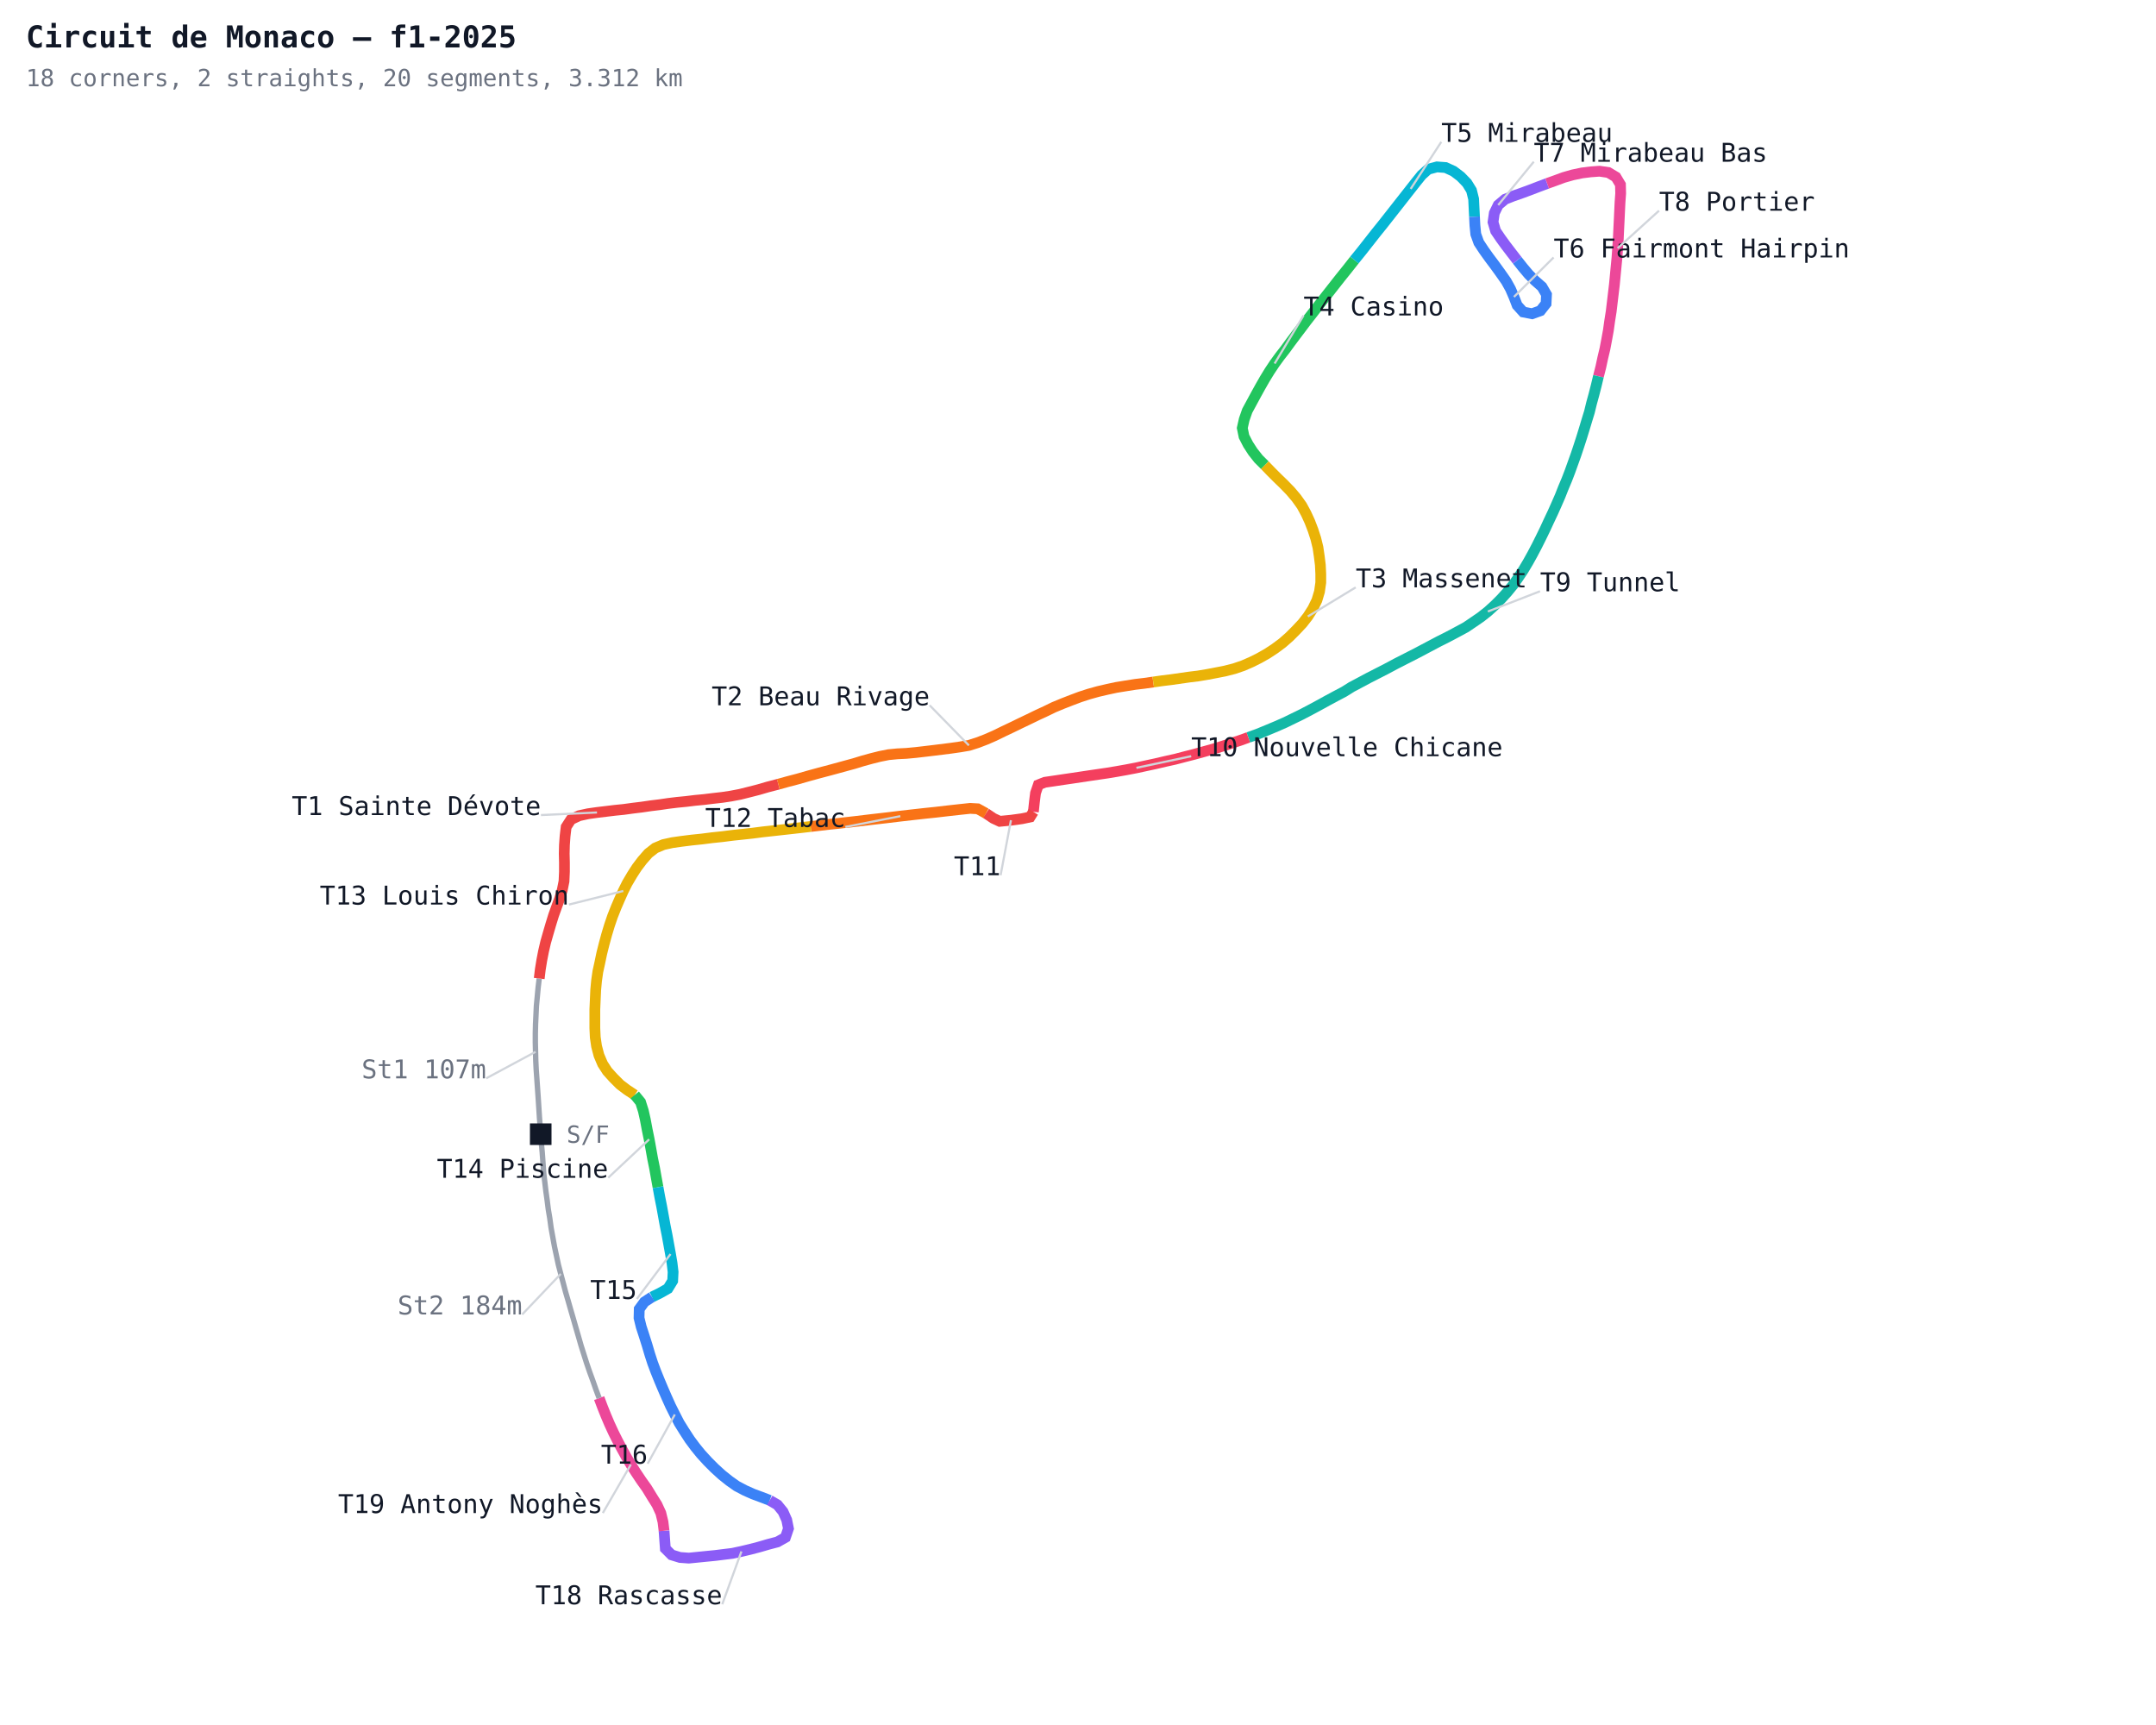
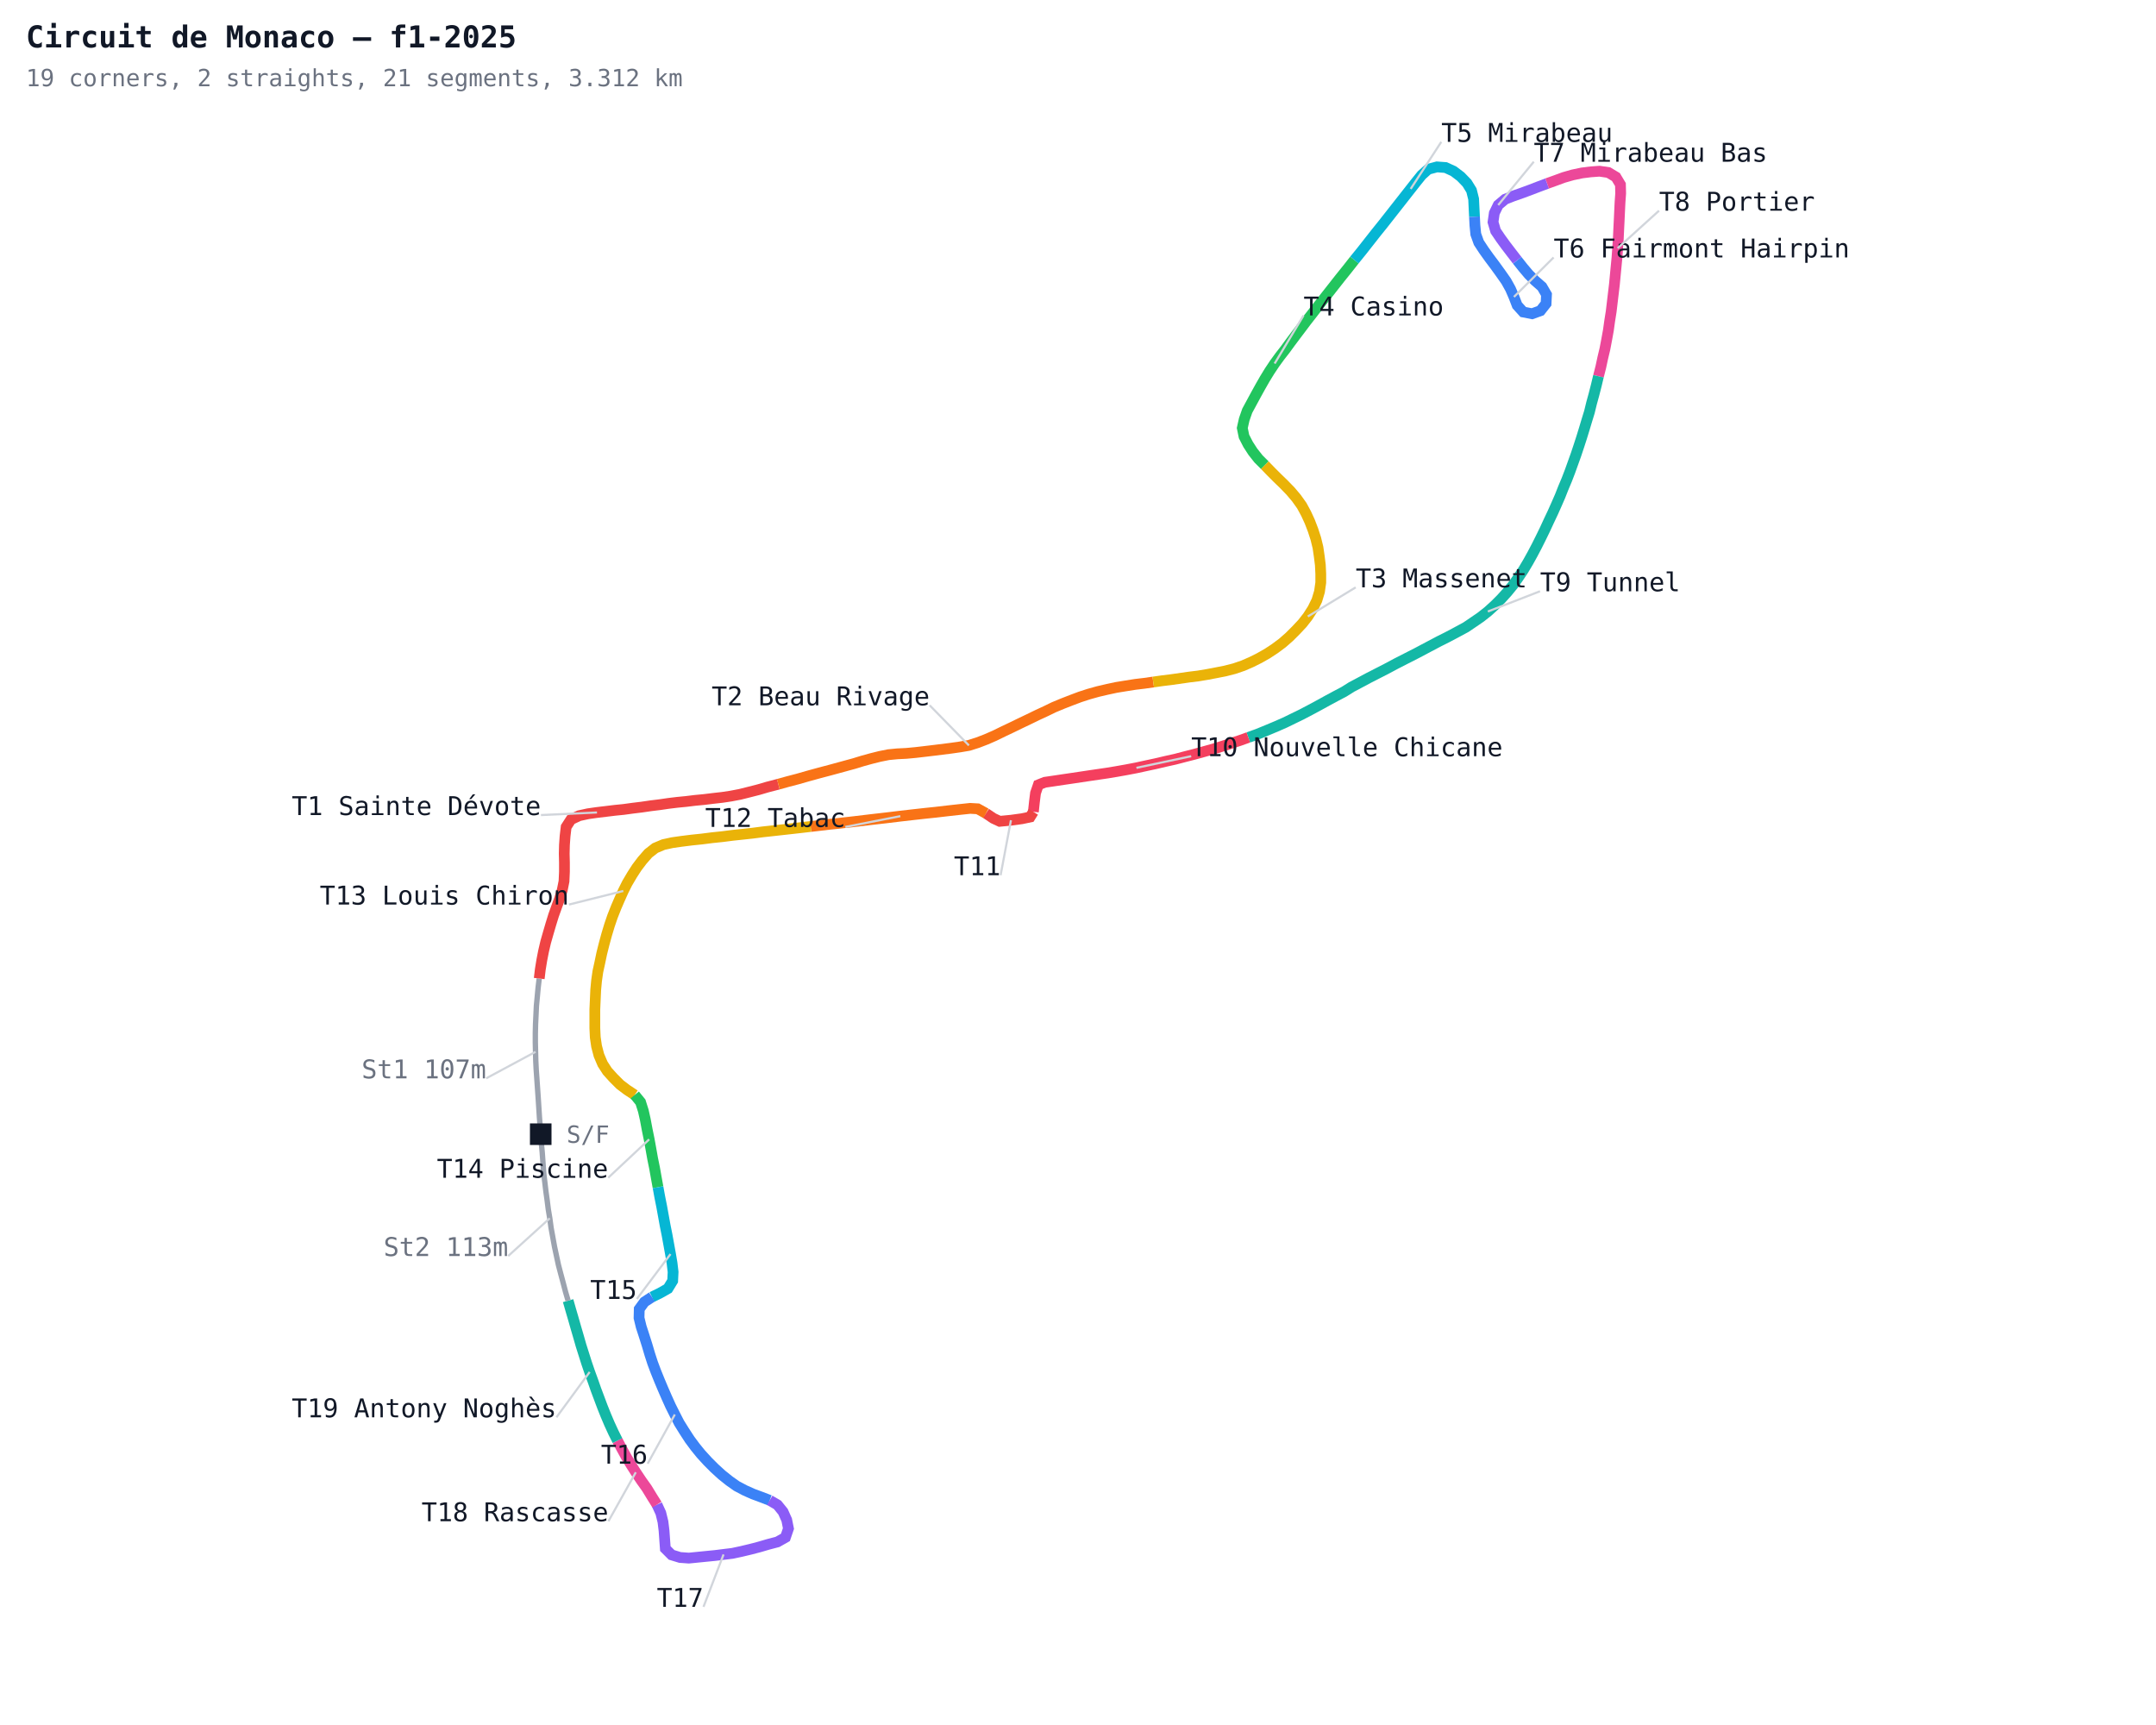
<svg xmlns="http://www.w3.org/2000/svg" width="1000" height="800" viewBox="0 0 1000 800">
  <defs>
    <style>
      .name { font-family: monospace; font-size: 12px; }
      .sector { font-family: monospace; font-size: 12px; fill: #7c3aed; font-weight: bold; }
      .title { font-family: monospace; font-size: 14px; fill: #111827; font-weight: bold; }
      .sub { font-family: monospace; font-size: 11px; fill: #6b7280; }
    </style>
  </defs>
  <rect width="1000" height="800" fill="#ffffff" />
  <polyline fill="none" stroke="#9ca3af" stroke-width="2.5" points="250.8,526.0 250.5,522.1 250.2,518.1 249.9,513.4 249.6,508.8 249.3,504.5 249.0,500.2 248.7,496.0 248.5,491.9 248.4,487.8 248.3,483.5 248.3,479.2 248.4,475.0 248.6,470.8 248.8,466.5 249.2,462.3 249.6,458.0 250.1,453.8" />
  <polyline fill="none" stroke="#ef4444" stroke-width="5" points="250.1,453.8 250.6,449.6 251.3,445.3 252.1,441.2 253.1,436.9 254.3,432.7 255.5,428.6 256.8,424.4 258.2,420.5 259.6,416.7 260.8,412.7 261.6,408.7 261.8,404.3 261.8,400.0 261.7,395.9 261.8,391.9 262.1,387.7 262.6,383.5 264.8,380.1 268.6,378.3 272.7,377.4 276.9,376.8 281.1,376.3 285.2,375.8 289.2,375.4 293.6,374.8 297.7,374.3 301.8,373.7 305.9,373.2 310.0,372.6 314.1,372.1 318.2,371.7 322.3,371.2 326.5,370.8 330.6,370.3 335.0,369.8 339.0,369.2 343.2,368.4 347.6,367.3 351.9,366.2 356.0,365.0 361.0,363.7" />
  <polyline fill="none" stroke="#f97316" stroke-width="5" points="361.0,363.7 365.3,362.5 369.9,361.3 374.8,359.9 379.9,358.5 385.2,357.1 390.7,355.6 396.2,354.1 400.1,352.9 404.1,351.8 408.1,350.8 412.1,350.0 416.2,349.6 420.3,349.4 424.6,349.0 428.9,348.5 433.1,348.0 437.1,347.5 441.1,347.0 445.3,346.4 449.4,345.7 453.5,344.4 457.4,342.9 461.3,341.2 465.4,339.2 469.2,337.4 473.1,335.5 477.3,333.5 481.2,331.6 485.1,329.8 488.8,328.0 492.9,326.3 497.0,324.7 501.0,323.2 505.0,321.9 509.3,320.7 513.6,319.7 517.8,318.8 522.1,318.1 526.5,317.4 530.7,316.9 534.9,316.3" />
  <polyline fill="none" stroke="#eab308" stroke-width="5" points="534.9,316.3 539.1,315.7 543.2,315.2 547.4,314.6 551.6,314.0 555.7,313.5 559.9,312.8 564.1,312.0 568.2,311.2 572.5,310.1 576.6,308.7 580.5,307.0 584.1,305.2 587.8,303.1 591.3,300.8 594.8,298.2 598.0,295.4 601.1,292.3 604.1,289.1 606.6,285.9 608.9,282.3 610.8,278.4 612.0,274.4 612.6,270.2 612.6,266.1 612.4,262.0 611.9,258.0 611.3,253.9 610.3,249.8 609.0,245.8 607.5,241.9 605.8,238.2 603.8,234.5 601.3,231.0 598.6,227.8 595.5,224.6 592.5,221.7 589.5,218.7 586.6,215.7" />
  <polyline fill="none" stroke="#22c55e" stroke-width="5" points="586.6,215.7 583.7,212.8 581.1,209.5 578.9,206.1 577.0,202.4 576.2,198.5 577.1,194.5 578.5,190.5 580.5,186.8 582.5,183.1 584.6,179.3 586.6,175.8 588.8,172.2 591.2,168.6 593.6,165.3 596.1,162.1 598.5,158.8 600.9,155.6 603.4,152.3 605.8,149.1 608.3,145.9 611.7,141.5 615.0,137.3 618.3,133.1 621.6,128.9 624.9,124.8 628.2,120.6" />
  <polyline fill="none" stroke="#06b6d4" stroke-width="5" points="628.2,120.6 631.6,116.4 634.9,112.2 638.2,108.0 641.5,103.9 644.8,99.7 648.1,95.5 651.4,91.3 654.3,87.6 656.9,84.3 659.4,81.2 662.4,78.5 666.5,77.4 670.5,77.7 674.2,79.4 677.5,81.9 680.4,84.9 682.5,88.3 683.5,92.3 683.7,96.5 683.9,100.5" />
  <polyline fill="none" stroke="#3b82f6" stroke-width="5" points="683.9,100.5 684.1,104.5 684.5,108.6 685.9,112.5 688.2,116.0 690.7,119.5 693.4,123.1 696.0,126.7 698.6,130.4 700.6,134.0 702.2,137.7 703.7,141.6 706.5,144.7 710.6,145.5 714.5,144.1 717.1,140.8 717.3,136.6 715.2,133.0 712.0,130.2 709.1,127.3 706.4,124.1 703.7,120.7" />
  <polyline fill="none" stroke="#8b5cf6" stroke-width="5" points="703.7,120.7 701.0,117.2 698.4,113.8 696.0,110.5 693.7,107.1 692.5,103.0 693.1,98.8 694.9,95.1 698.1,92.4 701.9,90.9 705.9,89.5 709.7,88.1 713.6,86.6 717.6,85.1" />
  <polyline fill="none" stroke="#ec4899" stroke-width="5" points="717.6,85.1 721.5,83.7 725.3,82.3 729.5,81.1 733.8,80.2 737.8,79.7 741.9,79.4 746.0,80.0 749.5,82.1 751.6,85.6 751.7,89.7 751.4,93.9 751.2,98.1 751.0,102.4 750.8,106.4 750.6,110.8 750.3,115.1 750.0,119.4 749.6,123.5 749.2,127.7 748.8,131.9 748.3,136.1 747.8,140.3 747.3,144.5 746.6,148.9 746.0,153.2 745.2,157.6 744.4,161.8 743.4,166.0 742.5,170.2 741.4,174.5" />
  <polyline fill="none" stroke="#14b8a6" stroke-width="5" points="741.4,174.5 740.4,178.7 739.3,183.0 738.2,187.0 737.2,191.1 736.0,195.0 734.8,199.0 733.6,202.9 732.3,206.9 731.0,210.8 729.6,214.7 728.2,218.6 726.7,222.5 725.1,226.3 723.6,230.1 721.9,234.0 720.2,237.8 718.4,241.6 716.6,245.5 714.7,249.4 712.8,253.2 710.8,257.0 708.8,260.6 706.6,264.3 704.2,267.9 701.8,271.3 699.1,274.6 696.3,277.7 693.3,280.7 690.1,283.6 686.8,286.2 683.3,288.6 679.9,290.9 674.7,293.7 671.1,295.6 667.5,297.4 662.2,300.2 657.1,302.9 652.2,305.4 647.5,307.8 643.2,310.1 639.3,312.1 634.8,314.4 630.5,316.7 626.9,318.6 623.4,320.8 619.6,322.8 615.7,324.9 611.7,327.1 607.8,329.2 603.6,331.4 599.9,333.2 596.0,335.1 591.9,336.9 587.6,338.7 583.2,340.5 579.0,342.0" />
  <polyline fill="none" stroke="#f43f5e" stroke-width="5" points="579.0,342.0 575.1,343.4 571.1,344.7 567.2,346.0 563.0,347.3 558.7,348.5 554.0,349.8 549.3,351.0 545.1,352.1 540.6,353.1 535.9,354.2 531.7,355.1 527.1,356.1 522.4,357.0 517.9,357.8 513.7,358.5 509.6,359.1 505.5,359.7 501.5,360.3 497.5,360.9 493.4,361.5 489.4,362.1 484.6,362.8 481.6,364.0 480.3,367.8 479.8,371.8 479.3,376.5" />
  <polyline fill="none" stroke="#ef4444" stroke-width="5" points="479.3,376.5 477.8,378.9 474.0,379.7 468.9,380.4 463.7,380.9 460.7,379.5 457.3,377.2" />
  <polyline fill="none" stroke="#f97316" stroke-width="5" points="457.3,377.2 453.5,375.1 450.0,374.9 445.3,375.4 439.9,376.0 433.9,376.7 429.1,377.2 423.7,377.8 417.6,378.5 411.0,379.3 404.0,380.1 396.5,381.0 388.5,381.9 384.5,382.3 380.3,382.8 376.0,383.3" />
  <polyline fill="none" stroke="#eab308" stroke-width="5" points="376.0,383.3 371.7,383.8 367.3,384.3 362.8,384.8 358.3,385.3 353.7,385.8 349.1,386.4 344.5,386.9 339.8,387.4 335.1,388.0 330.3,388.5 325.6,389.1 320.8,389.6 316.0,390.2 311.8,390.8 307.7,391.7 303.9,393.3 300.7,395.8 297.9,399.0 295.4,402.3 293.2,405.7 290.9,409.6 289.1,413.2 287.4,417.0 285.8,420.7 284.1,425.0 282.7,429.1 281.4,433.4 280.2,437.8 279.1,442.2 278.2,446.5 277.3,450.6 276.7,454.8 276.3,459.1 276.1,463.6 275.9,468.1 275.9,472.6 275.9,476.8 276.1,481.1 276.7,485.2 277.8,489.4 279.5,493.4 281.7,496.8 284.5,499.9 287.6,503.0 290.9,505.5 294.4,507.8" />
  <polyline fill="none" stroke="#22c55e" stroke-width="5" points="294.4,507.8 297.1,511.1 298.4,515.2 299.3,519.2 300.2,524.0 301.1,528.4 301.9,532.8 302.7,537.3 303.6,541.7 304.4,546.2 305.2,550.6" />
  <polyline fill="none" stroke="#06b6d4" stroke-width="5" points="305.2,550.6 306.0,555.0 306.9,559.5 307.7,563.9 308.5,568.3 309.4,572.8 310.2,577.2 311.0,581.6 311.7,585.7 312.2,589.9 312.0,594.0 309.8,597.6 306.1,599.7 302.4,601.5" />
  <polyline fill="none" stroke="#3b82f6" stroke-width="5" points="302.4,601.5 298.9,603.8 296.5,607.1 296.4,611.2 297.4,615.3 298.7,619.3 300.1,623.7 301.4,628.1 302.7,632.1 304.2,636.1 305.9,640.3 307.5,644.1 309.2,648.0 311.0,652.0 313.0,656.0 315.0,659.9 317.3,663.6 319.9,667.6 322.5,671.1 325.1,674.3 328.3,677.8 331.4,680.9 334.8,684.0 338.3,686.8 341.7,689.2 345.5,691.2 349.3,692.9 353.1,694.3 357.0,695.8" />
-   <polyline fill="none" stroke="#8b5cf6" stroke-width="5" points="357.0,695.8 360.6,697.9 363.2,701.1 364.9,704.9 365.7,708.9 364.3,713.0 360.6,715.1 356.4,716.2 352.3,717.4 348.1,718.5 343.9,719.5 339.7,720.4 335.6,720.9 331.6,721.4 327.5,721.8 323.5,722.2 319.5,722.6 315.4,722.3 311.5,721.1 308.6,718.2 308.3,714.1 308.0,709.9" />
-   <polyline fill="none" stroke="#ec4899" stroke-width="5" points="308.0,709.9 307.5,705.8 306.5,701.7 304.7,697.8 302.5,694.3 300.0,690.2 297.5,686.7 294.9,682.8 292.6,679.2 290.5,675.7 288.3,671.7 286.4,668.1 284.5,664.3 282.7,660.4 281.0,656.4 279.4,652.4 277.9,648.4" />
-   <polyline fill="none" stroke="#9ca3af" stroke-width="2.5" points="277.9,648.4 276.4,644.4 275.0,640.4 273.5,636.3 272.1,632.2 270.8,628.1 269.5,624.0 268.3,619.8 267.1,615.7 265.9,611.5 264.7,607.4 263.5,603.2 262.3,599.1 261.2,594.9 260.1,590.8 259.0,586.6 258.1,582.4 257.2,578.2 256.4,573.8 255.6,569.4 255.0,565.0 254.3,560.8 253.8,556.8 253.2,552.5 252.7,548.3 252.2,544.2 251.9,540.1 251.5,534.5 251.1,530.3" />
+   <polyline fill="none" stroke="#8b5cf6" stroke-width="5" points="357.0,695.8 360.6,697.9 363.2,701.1 364.9,704.9 365.7,708.9 364.3,713.0 360.6,715.1 356.4,716.2 352.3,717.4 348.1,718.5 343.9,719.5 339.7,720.4 335.6,720.9 331.6,721.4 327.5,721.8 323.5,722.2 319.5,722.6 315.4,722.3 311.5,721.1 308.6,718.2 308.3,714.1 308.0,709.9 307.5,705.8 306.5,701.7 304.7,697.8" />
+   <polyline fill="none" stroke="#ec4899" stroke-width="5" points="304.7,697.8 302.5,694.3 300.0,690.2 297.5,686.7 294.9,682.8 292.6,679.2 290.5,675.7 288.3,671.7 286.4,668.1" />
+   <polyline fill="none" stroke="#14b8a6" stroke-width="5" points="286.4,668.1 284.5,664.3 282.7,660.4 281.0,656.4 279.4,652.4 277.9,648.4 276.4,644.4 275.0,640.4 273.5,636.3 272.1,632.2 270.8,628.1 269.5,624.0 268.3,619.8 267.1,615.7 265.9,611.5 264.7,607.4 263.5,603.2" />
+   <polyline fill="none" stroke="#9ca3af" stroke-width="2.5" points="263.5,603.2 262.3,599.1 261.2,594.9 260.1,590.8 259.0,586.6 258.1,582.4 257.2,578.2 256.4,573.8 255.6,569.4 255.0,565.0 254.3,560.8 253.8,556.8 253.2,552.5 252.7,548.3 252.2,544.2 251.9,540.1 251.5,534.5 251.1,530.3" />
  <line x1="248.4" y1="487.8" x2="225.5" y2="500.1" stroke="#d1d5db" stroke-width="1" />
  <text x="225.5" y="500.1" text-anchor="end" class="name" fill="#6b7280">St1 107m</text>
  <line x1="276.9" y1="376.8" x2="250.9" y2="378.0" stroke="#d1d5db" stroke-width="1" />
  <text x="250.9" y="378.0" text-anchor="end" class="name" fill="#111827">T1 Sainte Dévote</text>
  <line x1="449.4" y1="345.7" x2="431.2" y2="327.1" stroke="#d1d5db" stroke-width="1" />
  <text x="431.2" y="327.1" text-anchor="end" class="name" fill="#111827">T2 Beau Rivage</text>
  <line x1="606.6" y1="285.9" x2="628.8" y2="272.4" stroke="#d1d5db" stroke-width="1" />
  <text x="628.8" y="272.4" text-anchor="start" class="name" fill="#111827">T3 Massenet</text>
  <line x1="591.2" y1="168.6" x2="604.6" y2="146.3" stroke="#d1d5db" stroke-width="1" />
  <text x="604.6" y="146.3" text-anchor="start" class="name" fill="#111827">T4 Casino</text>
  <line x1="654.3" y1="87.6" x2="668.5" y2="65.8" stroke="#d1d5db" stroke-width="1" />
  <text x="668.5" y="65.8" text-anchor="start" class="name" fill="#111827">T5 Mirabeau</text>
  <line x1="702.2" y1="137.7" x2="720.6" y2="119.4" stroke="#d1d5db" stroke-width="1" />
  <text x="720.6" y="119.4" text-anchor="start" class="name" fill="#111827">T6 Fairmont Hairpin</text>
  <line x1="694.9" y1="95.1" x2="711.4" y2="75.0" stroke="#d1d5db" stroke-width="1" />
  <text x="711.4" y="75.0" text-anchor="start" class="name" fill="#111827">T7 Mirabeau Bas</text>
  <line x1="750.3" y1="115.1" x2="769.5" y2="97.7" stroke="#d1d5db" stroke-width="1" />
  <text x="769.5" y="97.7" text-anchor="start" class="name" fill="#111827">T8 Portier</text>
  <line x1="690.1" y1="283.6" x2="714.3" y2="274.2" stroke="#d1d5db" stroke-width="1" />
  <text x="714.3" y="274.2" text-anchor="start" class="name" fill="#111827">T9 Tunnel</text>
  <line x1="527.1" y1="356.1" x2="552.5" y2="350.7" stroke="#d1d5db" stroke-width="1" />
  <text x="552.5" y="350.7" text-anchor="start" class="name" fill="#111827">T10 Nouvelle Chicane</text>
  <line x1="468.9" y1="380.4" x2="464.1" y2="405.9" stroke="#d1d5db" stroke-width="1" />
  <text x="464.1" y="405.9" text-anchor="end" class="name" fill="#111827">T11</text>
  <line x1="417.6" y1="378.5" x2="392.1" y2="383.5" stroke="#d1d5db" stroke-width="1" />
  <text x="392.1" y="383.5" text-anchor="end" class="name" fill="#111827">T12 Tabac</text>
  <line x1="289.1" y1="413.2" x2="263.9" y2="419.5" stroke="#d1d5db" stroke-width="1" />
  <text x="263.9" y="419.5" text-anchor="end" class="name" fill="#111827">T13 Louis Chiron</text>
  <line x1="301.1" y1="528.4" x2="282.1" y2="546.2" stroke="#d1d5db" stroke-width="1" />
  <text x="282.1" y="546.2" text-anchor="end" class="name" fill="#111827">T14 Piscine</text>
  <line x1="311.0" y1="581.6" x2="295.4" y2="602.4" stroke="#d1d5db" stroke-width="1" />
  <text x="295.4" y="602.4" text-anchor="end" class="name" fill="#111827">T15</text>
  <line x1="313.0" y1="656.0" x2="300.4" y2="678.8" stroke="#d1d5db" stroke-width="1" />
  <text x="300.4" y="678.8" text-anchor="end" class="name" fill="#111827">T16</text>
-   <line x1="343.9" y1="719.5" x2="335.0" y2="744.0" stroke="#d1d5db" stroke-width="1" />
-   <text x="335.0" y="744.0" text-anchor="end" class="name" fill="#111827">T18 Rascasse</text>
-   <line x1="292.6" y1="679.2" x2="279.6" y2="701.7" stroke="#d1d5db" stroke-width="1" />
-   <text x="279.6" y="701.7" text-anchor="end" class="name" fill="#111827">T19 Antony Noghès</text>
-   <line x1="260.1" y1="590.8" x2="242.2" y2="609.6" stroke="#d1d5db" stroke-width="1" />
-   <text x="242.2" y="609.6" text-anchor="end" class="name" fill="#6b7280">St2 184m</text>
+   <line x1="335.6" y1="720.9" x2="326.3" y2="745.2" stroke="#d1d5db" stroke-width="1" />
+   <text x="326.3" y="745.2" text-anchor="end" class="name" fill="#111827">T17</text>
+   <line x1="294.9" y1="682.8" x2="282.2" y2="705.5" stroke="#d1d5db" stroke-width="1" />
+   <text x="282.2" y="705.5" text-anchor="end" class="name" fill="#111827">T18 Rascasse</text>
+   <line x1="273.5" y1="636.3" x2="258.1" y2="657.3" stroke="#d1d5db" stroke-width="1" />
+   <text x="258.1" y="657.3" text-anchor="end" class="name" fill="#111827">T19 Antony Noghès</text>
+   <line x1="255.0" y1="565.0" x2="235.7" y2="582.5" stroke="#d1d5db" stroke-width="1" />
+   <text x="235.7" y="582.5" text-anchor="end" class="name" fill="#6b7280">St2 113m</text>
  <rect x="245.8" y="521.0" width="10" height="10" fill="#111827" />
  <text x="262.8" y="530.0" class="sub">S/F</text>
  <text class="title" x="12" y="22">Circuit de Monaco — f1-2025</text>
-   <text class="sub" x="12" y="40">18 corners, 2 straights, 20 segments, 3.312 km</text>
+   <text class="sub" x="12" y="40">19 corners, 2 straights, 21 segments, 3.312 km</text>
</svg>
